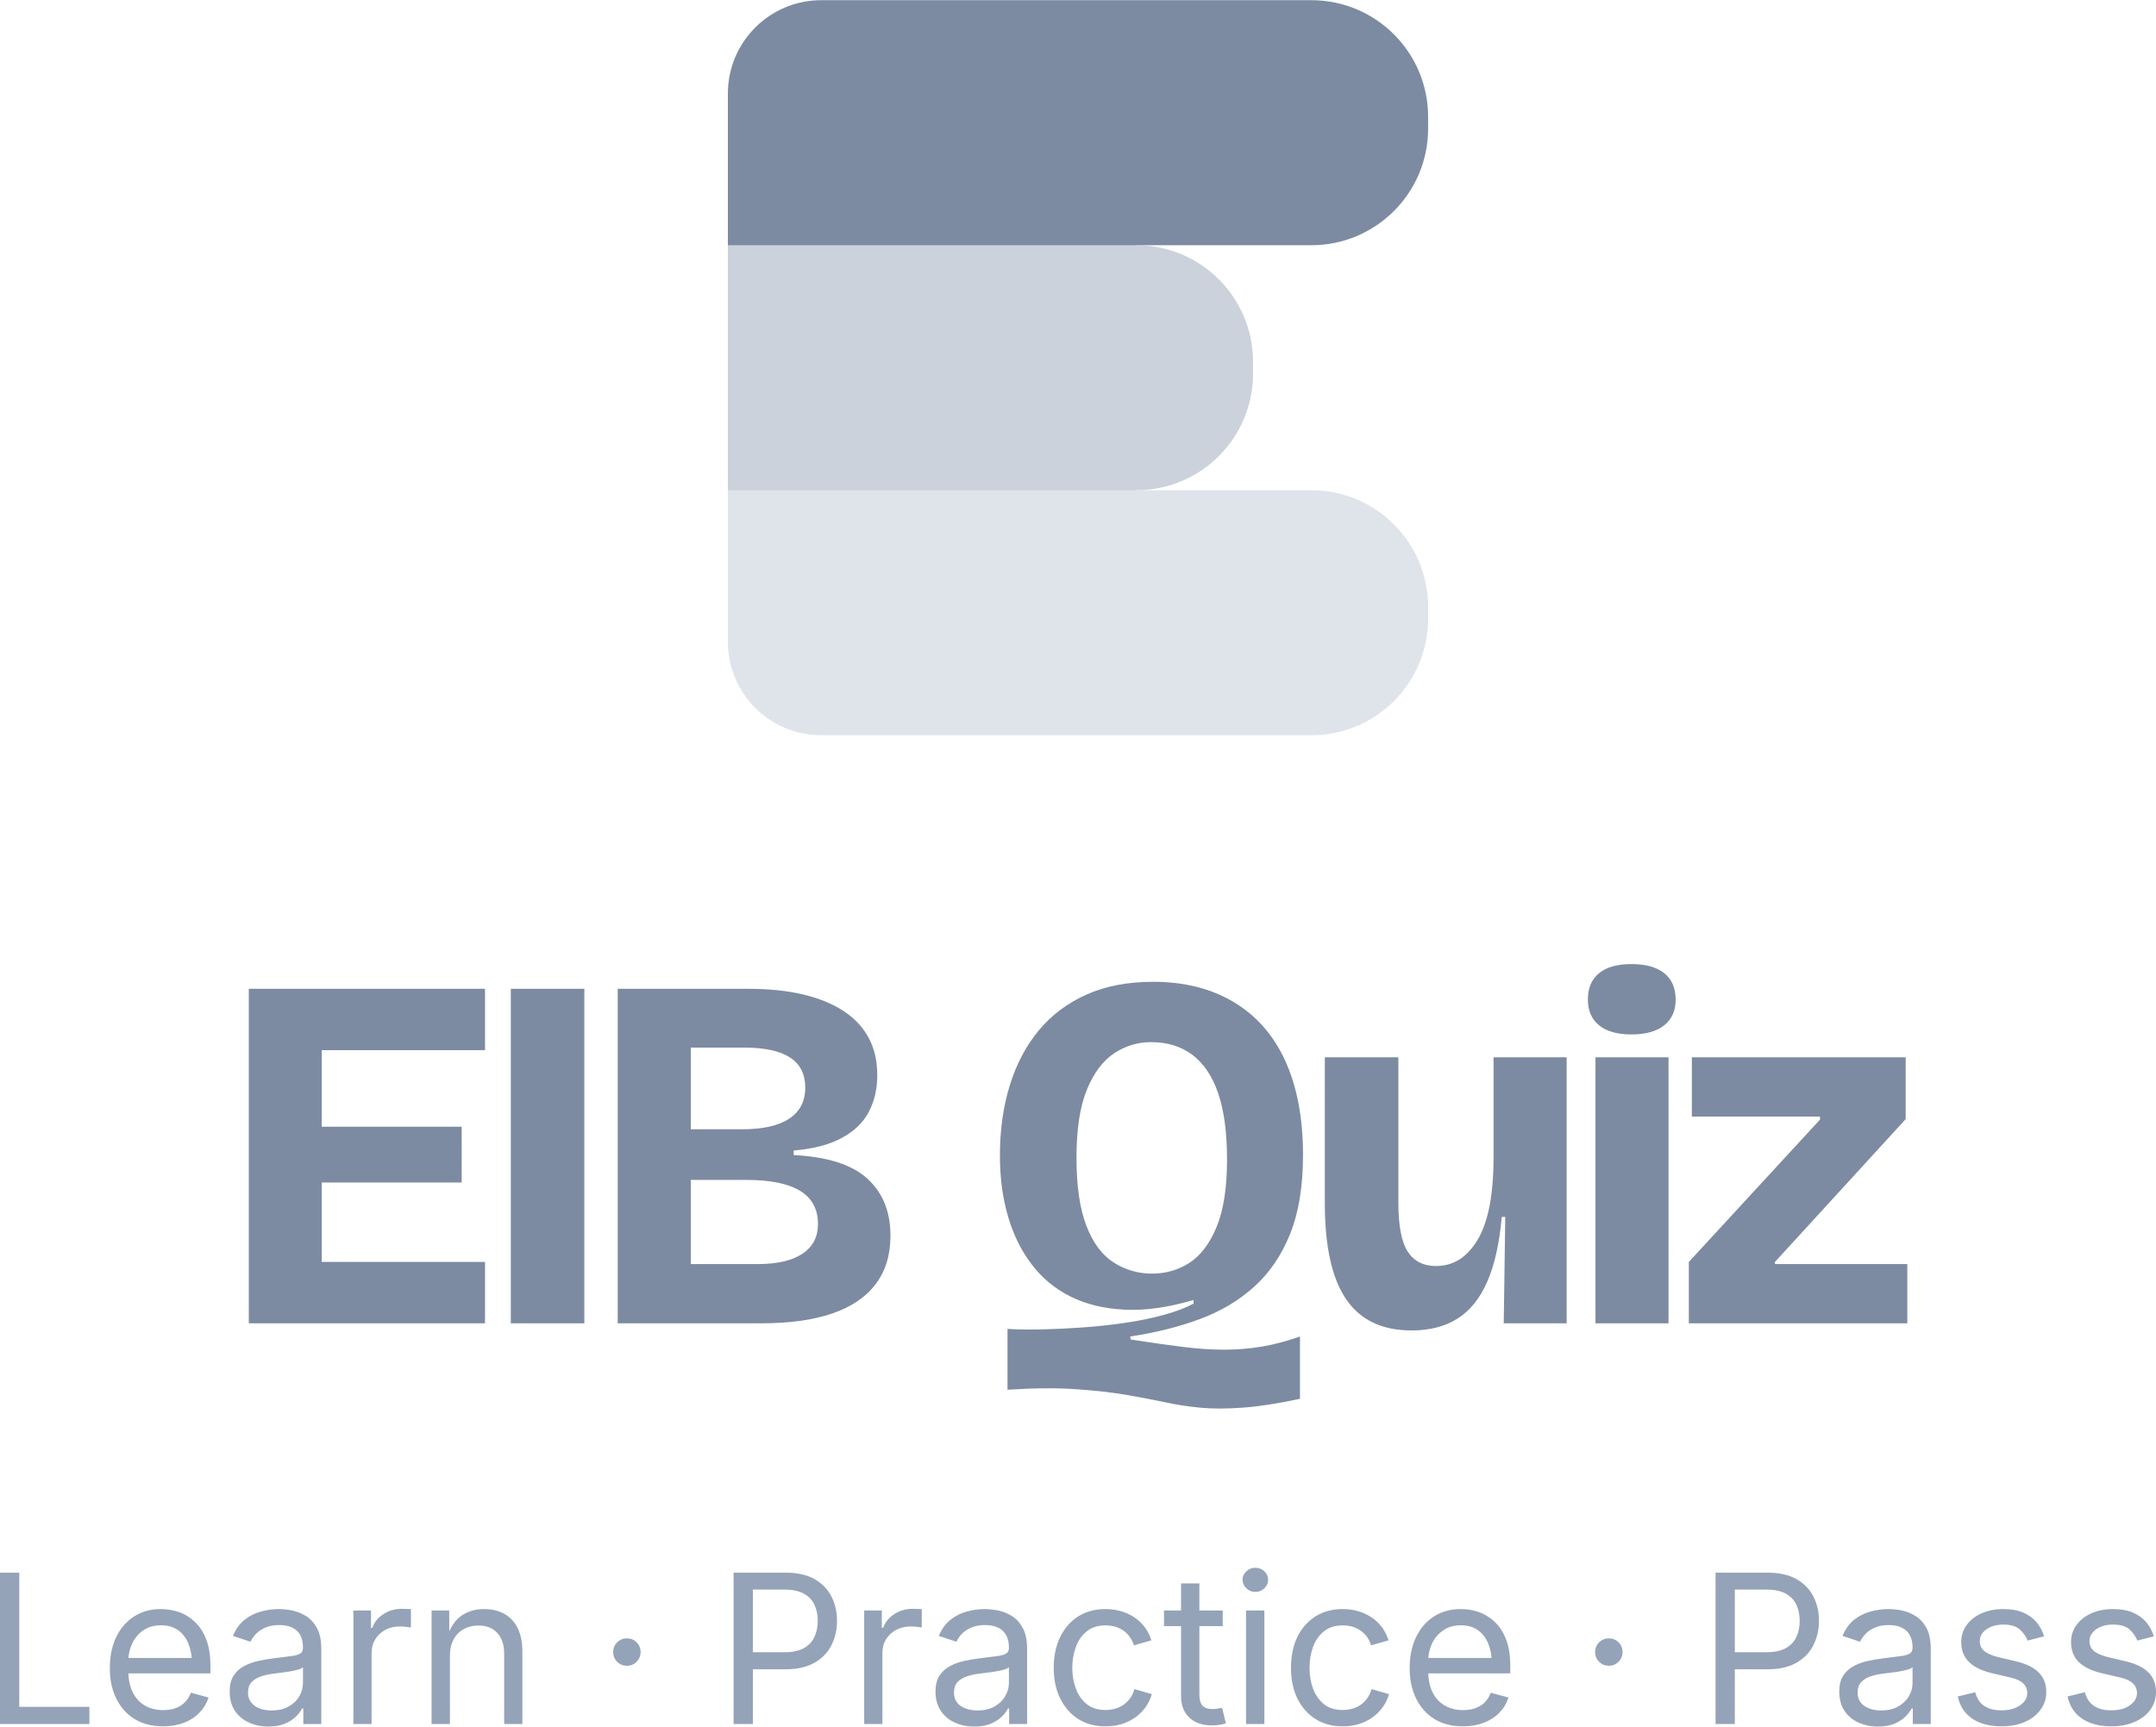
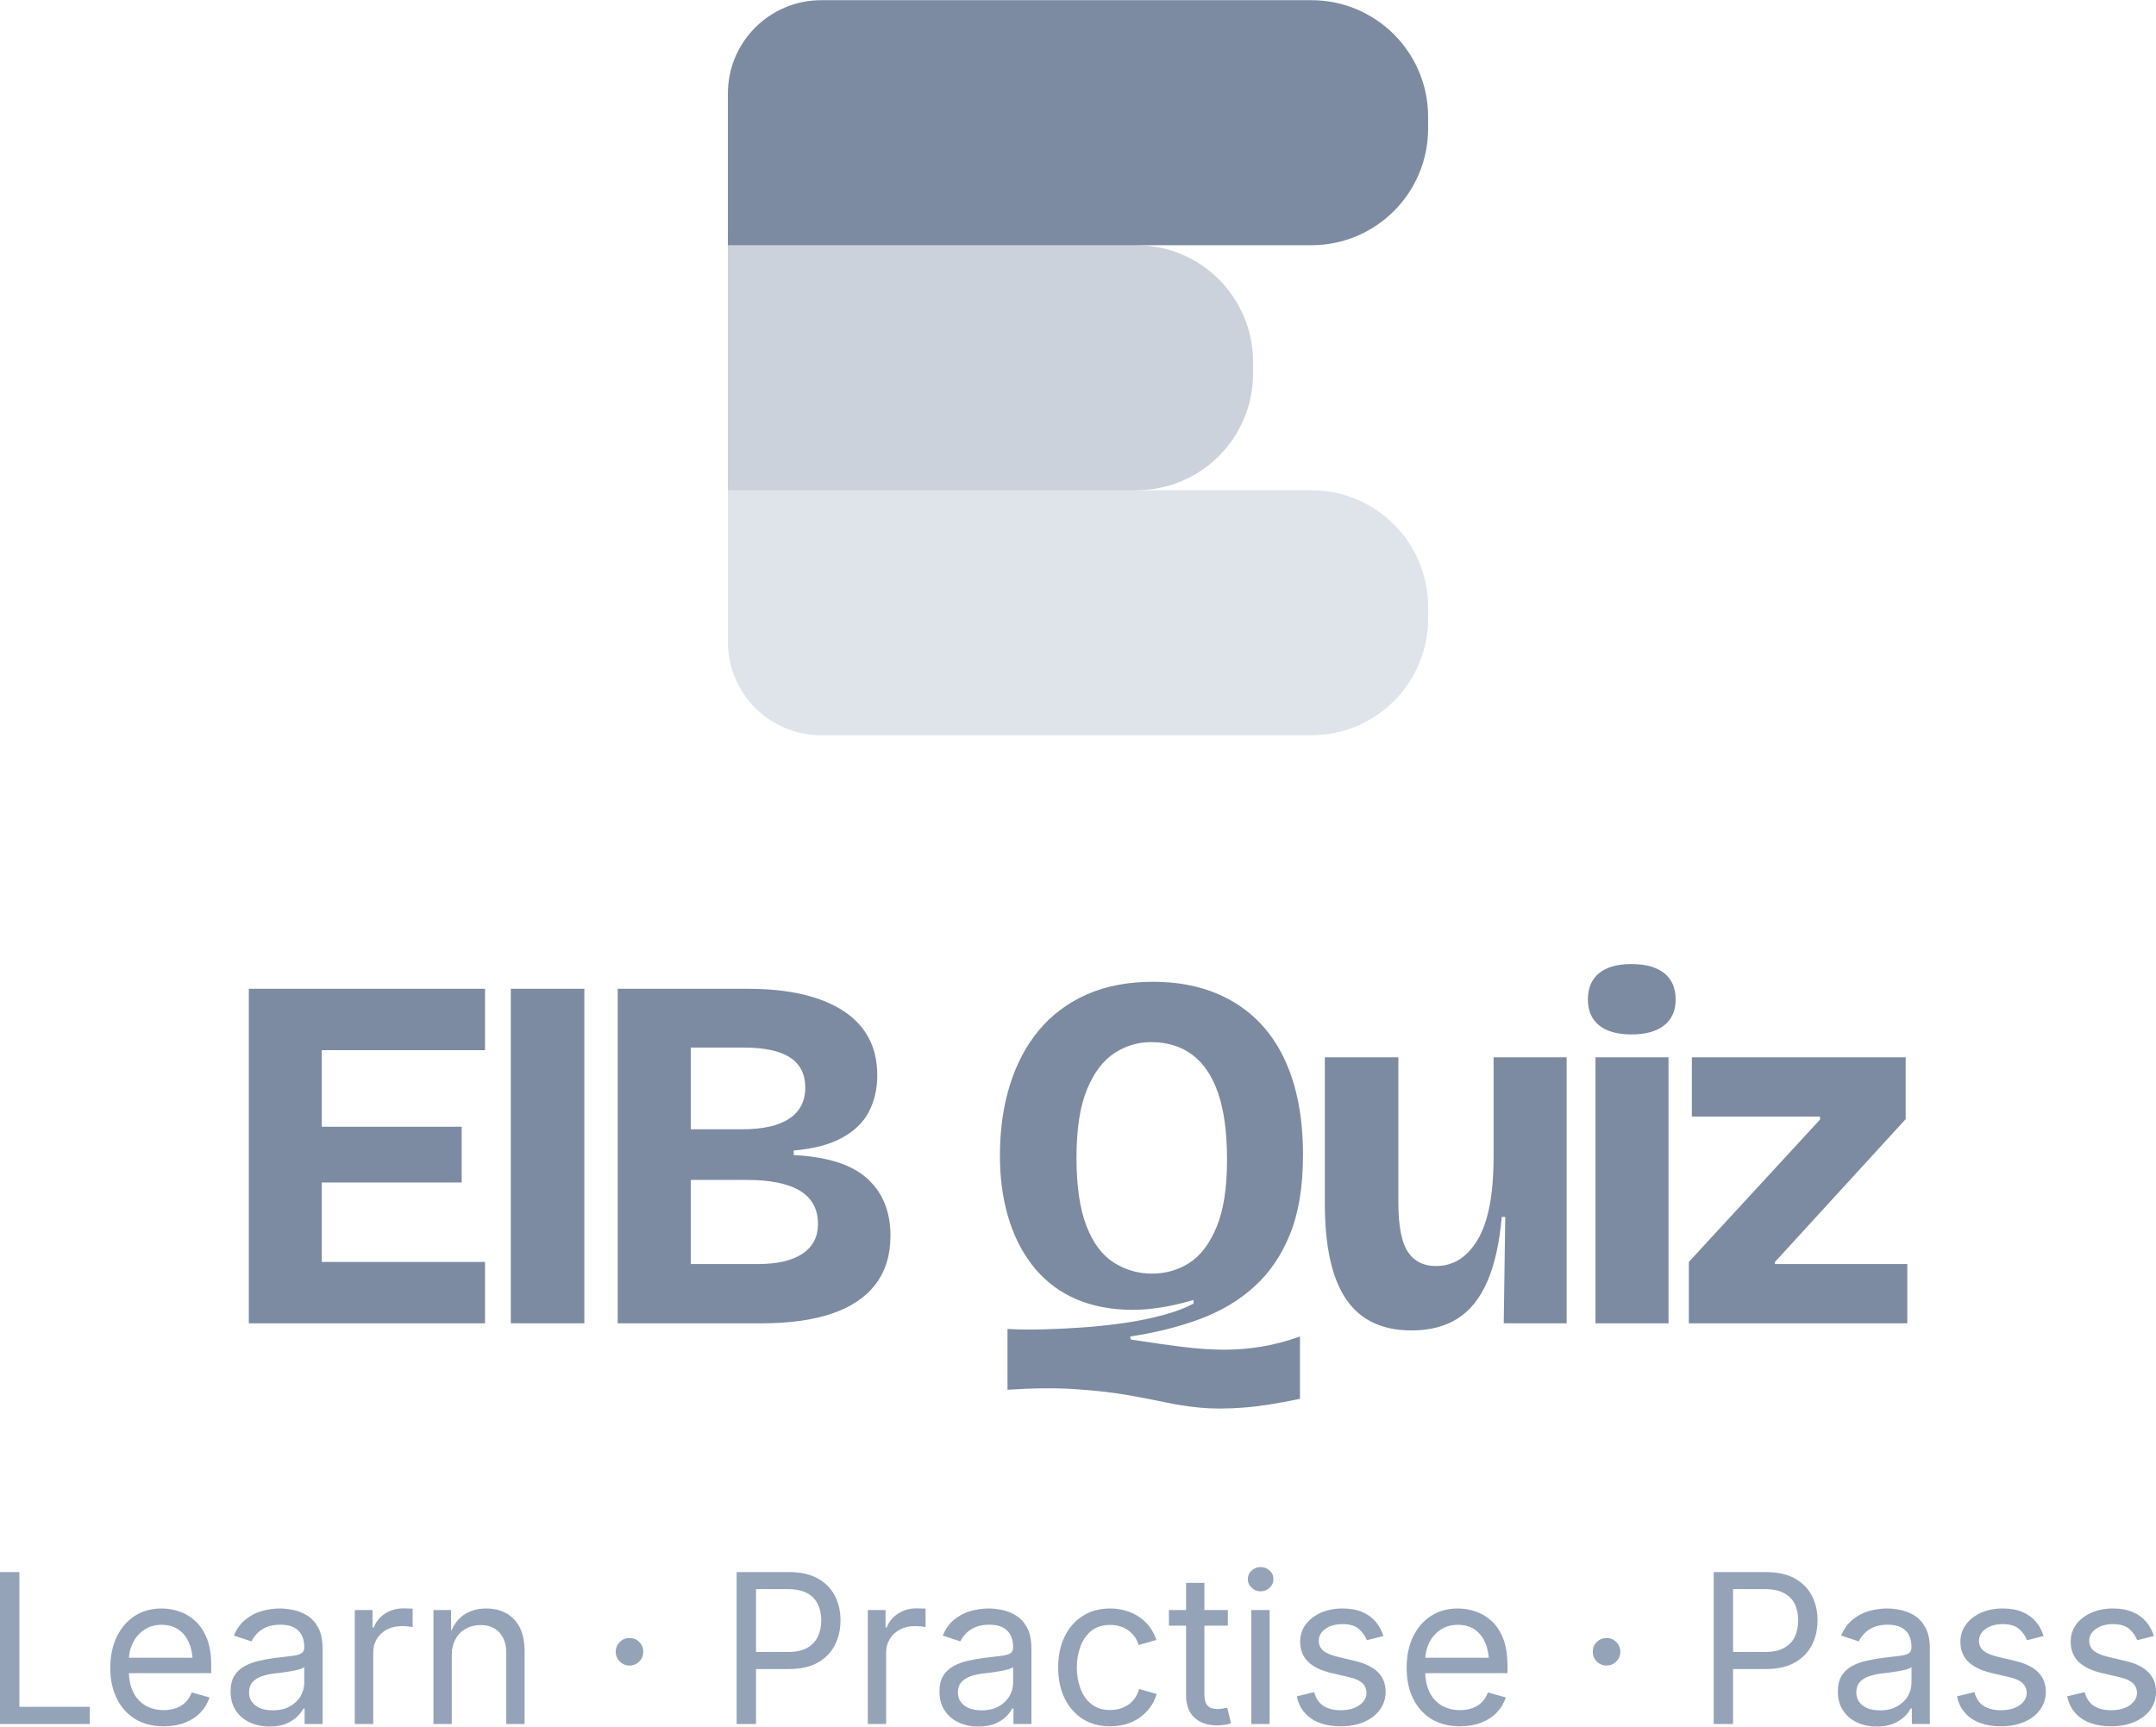
<svg xmlns="http://www.w3.org/2000/svg" viewBox="0 0 184.74 147.96" width="739" height="592" role="img" aria-label="EIB Quiz">
  <g transform="translate(62.37 0) scale(1)">
    <path fill="#DFE4EB" d="M0 42H50A10 10 0 0 1 60 52V53A10 10 0 0 1 50 63H8A8 8 0 0 1 0 55Z M0 41H35V42H0Z" />
    <path fill="#CBD2DC" d="M0 21H35A10 10 0 0 1 45 31V32A10 10 0 0 1 35 42H0Z M0 20H35V21H0Z" />
    <path fill="#7C8BA1" d="M8 0H50A10 10 0 0 1 60 10V11A10 10 0 0 1 50 21H0V8A8 8 0 0 1 8 0Z" />
  </g>
  <path fill="#7C8BA1" d="M27.57 113.4L21.32 113.4L21.32 84.73L27.57 84.73L27.57 113.4ZM41.56 113.4L25.79 113.4L25.79 108.14L41.56 108.14L41.56 113.4ZM39.56 101.33L25.79 101.33L25.79 96.55L39.56 96.55L39.56 101.33ZM41.56 89.99L25.79 89.99L25.79 84.73L41.56 84.73L41.56 89.99ZM50.07 113.4L43.77 113.4L43.77 84.73L50.07 84.73L50.07 113.4ZM65.23 113.4L52.93 113.4L52.93 84.73L64.1 84.73Q66.75 84.73 68.79 85.21Q70.83 85.69 72.26 86.62Q73.7 87.56 74.43 88.93Q75.17 90.29 75.17 92.16L75.17 92.16Q75.17 93.86 74.46 95.25Q73.74 96.64 72.15 97.5Q70.57 98.37 68.01 98.59L68.01 98.59L68.01 98.98Q72.35 99.2 74.32 101Q76.3 102.8 76.3 105.89L76.3 105.89Q76.3 108.36 75.04 110.03Q73.78 111.71 71.33 112.55Q68.87 113.4 65.23 113.4L65.23 113.4ZM59.19 101.11L59.19 108.32L64.97 108.32Q67.44 108.32 68.77 107.43Q70.09 106.54 70.09 104.89L70.09 104.89Q70.09 102.98 68.55 102.04Q67.01 101.11 63.97 101.11L63.97 101.11L59.19 101.11ZM59.19 89.77L59.19 96.77L63.58 96.77Q66.27 96.77 67.64 95.85Q69 94.94 69 93.2L69 93.2Q69 91.47 67.7 90.62Q66.4 89.77 63.79 89.77L63.79 89.77L59.19 89.77ZM111.39 114.53L111.39 119.87Q108.53 120.48 106.46 120.63Q104.4 120.78 102.84 120.63Q101.27 120.48 99.75 120.15Q98.23 119.83 96.45 119.52Q94.67 119.22 92.24 119.05Q89.81 118.87 86.33 119.09L86.33 119.09L86.33 113.88Q87.68 113.96 89.33 113.92Q90.98 113.88 92.81 113.75Q94.63 113.62 96.41 113.36Q98.19 113.1 99.71 112.68Q101.23 112.27 102.27 111.71L102.27 111.71L102.27 111.4Q99.02 112.36 96.37 112.23Q93.72 112.1 91.72 111.1Q89.72 110.1 88.38 108.32Q87.03 106.54 86.36 104.19Q85.68 101.85 85.68 99.02L85.68 99.02Q85.68 95.72 86.53 92.99Q87.38 90.25 89.03 88.27Q90.68 86.3 93.13 85.21Q95.58 84.13 98.8 84.13L98.8 84.13Q102.84 84.13 105.75 85.89Q108.66 87.64 110.16 90.97Q111.65 94.29 111.65 98.98L111.65 98.98Q111.65 102.98 110.55 105.73Q109.44 108.49 107.46 110.27Q105.49 112.05 102.77 113.05Q100.06 114.05 96.84 114.53L96.84 114.53L96.89 114.79Q99.41 115.18 101.34 115.42Q103.27 115.66 104.9 115.66Q106.53 115.66 108.09 115.4Q109.66 115.14 111.39 114.53L111.39 114.53ZM98.71 109.14L98.71 109.14Q100.49 109.14 101.93 108.21Q103.36 107.28 104.25 105.13Q105.14 102.98 105.14 99.37L105.14 99.37Q105.14 95.9 104.38 93.68Q103.62 91.47 102.16 90.38Q100.71 89.3 98.62 89.3L98.62 89.3Q96.93 89.3 95.48 90.25Q94.02 91.21 93.13 93.38Q92.24 95.55 92.24 99.2L92.24 99.2Q92.24 102.85 93.09 105.04Q93.93 107.23 95.43 108.19Q96.93 109.14 98.71 109.14ZM120.95 114.01L120.95 114.01Q117.17 114.01 115.35 111.34Q113.52 108.67 113.52 103.11L113.52 103.11L113.52 90.6L119.82 90.6L119.82 103.02Q119.82 106.02 120.62 107.25Q121.43 108.49 123.03 108.49L123.03 108.49Q124.16 108.49 125.05 107.93Q125.94 107.36 126.62 106.23Q127.29 105.1 127.64 103.32Q127.98 101.54 127.98 99.07L127.98 99.07L127.98 90.6L134.24 90.6L134.24 102.76L134.24 113.4L128.85 113.4L128.98 104.28L128.68 104.28Q128.38 107.67 127.44 109.82Q126.51 111.97 124.9 112.99Q123.29 114.01 120.95 114.01ZM142.97 113.4L136.71 113.4L136.71 90.6L142.97 90.6L142.97 113.4ZM139.8 88.64L139.8 88.64Q137.97 88.64 137.02 87.86Q136.06 87.08 136.06 85.65L136.06 85.65Q136.06 84.17 137.02 83.39Q137.97 82.61 139.8 82.61L139.8 82.61Q141.62 82.61 142.6 83.39Q143.58 84.17 143.58 85.65L143.58 85.65Q143.58 87.08 142.6 87.86Q141.62 88.64 139.8 88.64ZM163.43 113.4L144.71 113.4L144.71 108.14L155.95 95.94L155.95 95.68L144.97 95.68L144.97 90.6L163.29 90.6L163.29 95.9L152.09 108.14L152.09 108.32L163.43 108.32L163.43 113.4Z" />
-   <path fill="#94A3B8" d="M7.66 147.74L0 147.74L0 134.77L1.65 134.77L1.65 146.27L7.66 146.27L7.66 147.74ZM13.97 147.94L13.97 147.94Q12.56 147.94 11.54 147.32Q10.52 146.69 9.97 145.57Q9.41 144.45 9.41 142.95L9.41 142.95Q9.41 141.45 9.95 140.31Q10.49 139.17 11.48 138.53Q12.47 137.89 13.79 137.89L13.79 137.89Q14.56 137.89 15.32 138.14Q16.07 138.4 16.68 138.97Q17.3 139.54 17.66 140.47Q18.03 141.4 18.03 142.75L18.03 142.75L18.03 143.4L10.48 143.4L10.48 142.08L17.18 142.08L16.45 142.57Q16.45 141.61 16.15 140.87Q15.85 140.12 15.26 139.7Q14.67 139.28 13.79 139.28L13.79 139.28Q12.91 139.28 12.28 139.71Q11.66 140.14 11.33 140.83Q11 141.52 11 142.31L11 142.31L11 143.19Q11 144.27 11.37 145.02Q11.75 145.78 12.42 146.16Q13.09 146.55 13.98 146.55L13.98 146.55Q14.56 146.55 15.03 146.39Q15.5 146.22 15.83 145.89Q16.17 145.55 16.36 145.06L16.36 145.06L17.87 145.47Q17.64 146.2 17.1 146.76Q16.57 147.32 15.77 147.63Q14.97 147.94 13.97 147.94ZM22.99 147.96L22.99 147.96Q22.07 147.96 21.32 147.61Q20.57 147.27 20.12 146.6Q19.68 145.93 19.68 144.97L19.68 144.97Q19.68 144.13 20.01 143.61Q20.34 143.09 20.89 142.79Q21.45 142.49 22.12 142.34Q22.79 142.19 23.46 142.11L23.46 142.11Q24.33 141.99 24.88 141.93Q25.43 141.87 25.7 141.72Q25.96 141.58 25.96 141.22L25.96 141.22L25.96 141.17Q25.96 140.56 25.74 140.14Q25.51 139.71 25.06 139.49Q24.6 139.26 23.93 139.26L23.93 139.26Q23.23 139.26 22.73 139.48Q22.24 139.7 21.93 140.02Q21.62 140.35 21.46 140.69L21.46 140.69L19.96 140.19Q20.33 139.3 20.97 138.8Q21.6 138.3 22.37 138.1Q23.13 137.89 23.88 137.89L23.88 137.89Q24.37 137.89 24.99 138Q25.61 138.12 26.19 138.47Q26.77 138.82 27.15 139.5Q27.53 140.18 27.53 141.32L27.53 141.32L27.53 147.74L25.99 147.74L25.99 146.41L25.88 146.41Q25.72 146.75 25.35 147.11Q24.99 147.47 24.4 147.72Q23.82 147.96 22.99 147.96ZM23.26 146.58L23.26 146.58Q24.13 146.58 24.73 146.24Q25.34 145.9 25.65 145.36Q25.96 144.81 25.96 144.22L25.96 144.22L25.96 142.87Q25.87 142.98 25.54 143.08Q25.22 143.17 24.81 143.24Q24.4 143.31 24.01 143.35Q23.62 143.4 23.4 143.43L23.4 143.43Q22.83 143.5 22.34 143.67Q21.85 143.84 21.55 144.16Q21.25 144.49 21.25 145.05L21.25 145.05Q21.25 145.55 21.52 145.89Q21.78 146.23 22.23 146.4Q22.68 146.58 23.26 146.58ZM31.84 147.74L30.28 147.74L30.28 138.01L31.79 138.01L31.79 139.5L31.9 139.5Q32.16 138.77 32.86 138.32Q33.55 137.87 34.42 137.87L34.42 137.87Q34.59 137.87 34.83 137.88Q35.07 137.89 35.21 137.89L35.21 137.89L35.21 139.47Q35.14 139.45 34.86 139.42Q34.58 139.38 34.27 139.38L34.27 139.38Q33.57 139.38 33.02 139.67Q32.47 139.97 32.16 140.47Q31.84 140.98 31.84 141.64L31.84 141.64L31.84 147.74ZM38.55 141.91L38.55 141.91L38.55 147.74L36.98 147.74L36.98 138.01L38.49 138.01L38.5 140.37L38.28 140.37Q38.72 139.02 39.55 138.45Q40.37 137.89 41.47 137.89L41.47 137.89Q42.46 137.89 43.2 138.29Q43.94 138.7 44.35 139.51Q44.76 140.32 44.76 141.56L44.76 141.56L44.76 147.74L43.2 147.74L43.2 141.69Q43.2 140.57 42.61 139.93Q42.02 139.3 41 139.3L41 139.3Q40.31 139.3 39.75 139.6Q39.19 139.9 38.87 140.49Q38.55 141.07 38.55 141.91ZM53.72 142.75L53.72 142.75Q53.23 142.75 52.88 142.41Q52.54 142.06 52.54 141.58L52.54 141.58Q52.54 141.09 52.88 140.74Q53.23 140.4 53.72 140.4L53.72 140.4Q54.2 140.4 54.55 140.74Q54.89 141.09 54.89 141.58L54.89 141.58Q54.89 142.06 54.55 142.41Q54.2 142.75 53.72 142.75ZM64.51 147.74L62.86 147.74L62.86 134.77L67.3 134.77Q68.81 134.77 69.79 135.32Q70.77 135.88 71.24 136.81Q71.72 137.74 71.72 138.9L71.72 138.9Q71.72 140.05 71.24 140.99Q70.77 141.93 69.79 142.49Q68.82 143.05 67.31 143.05L67.31 143.05L64.16 143.05L64.16 141.59L67.23 141.59Q68.25 141.59 68.88 141.24Q69.51 140.89 69.79 140.27Q70.07 139.66 70.07 138.9L70.07 138.9Q70.07 138.13 69.79 137.53Q69.51 136.92 68.88 136.57Q68.24 136.22 67.21 136.22L67.21 136.22L64.51 136.22L64.51 147.74ZM75.61 147.74L74.05 147.74L74.05 138.01L75.56 138.01L75.56 139.5L75.67 139.5Q75.94 138.77 76.63 138.32Q77.32 137.87 78.19 137.87L78.19 137.87Q78.36 137.87 78.6 137.88Q78.84 137.89 78.98 137.89L78.98 137.89L78.98 139.47Q78.91 139.45 78.63 139.42Q78.35 139.38 78.04 139.38L78.04 139.38Q77.35 139.38 76.79 139.67Q76.24 139.97 75.93 140.47Q75.61 140.98 75.61 141.64L75.61 141.64L75.61 147.74ZM83.48 147.96L83.48 147.96Q82.56 147.96 81.8 147.61Q81.05 147.27 80.61 146.6Q80.16 145.93 80.16 144.97L80.16 144.97Q80.16 144.13 80.49 143.61Q80.83 143.09 81.38 142.79Q81.93 142.49 82.6 142.34Q83.27 142.19 83.95 142.11L83.95 142.11Q84.82 141.99 85.37 141.93Q85.92 141.87 86.18 141.72Q86.45 141.58 86.45 141.22L86.45 141.22L86.45 141.17Q86.45 140.56 86.22 140.14Q85.99 139.71 85.54 139.49Q85.09 139.26 84.41 139.26L84.41 139.26Q83.71 139.26 83.22 139.48Q82.72 139.7 82.41 140.02Q82.1 140.35 81.95 140.69L81.95 140.69L80.44 140.19Q80.82 139.3 81.45 138.8Q82.09 138.3 82.85 138.1Q83.62 137.89 84.37 137.89L84.37 137.89Q84.85 137.89 85.48 138Q86.1 138.12 86.68 138.47Q87.26 138.82 87.63 139.5Q88.01 140.18 88.01 141.32L88.01 141.32L88.01 147.74L86.47 147.74L86.47 146.41L86.37 146.41Q86.2 146.75 85.84 147.11Q85.47 147.47 84.89 147.72Q84.31 147.96 83.48 147.96ZM83.75 146.58L83.75 146.58Q84.62 146.58 85.22 146.24Q85.82 145.9 86.13 145.36Q86.45 144.81 86.45 144.22L86.45 144.22L86.45 142.87Q86.35 142.98 86.03 143.08Q85.71 143.17 85.29 143.24Q84.88 143.31 84.49 143.35Q84.11 143.4 83.88 143.43L83.88 143.43Q83.31 143.5 82.82 143.67Q82.33 143.84 82.03 144.16Q81.74 144.49 81.74 145.05L81.74 145.05Q81.74 145.55 82 145.89Q82.26 146.23 82.71 146.4Q83.17 146.58 83.75 146.58ZM94.72 147.94L94.72 147.94Q93.4 147.94 92.4 147.32Q91.41 146.69 90.85 145.56Q90.29 144.43 90.29 142.93L90.29 142.93Q90.29 141.41 90.85 140.27Q91.41 139.14 92.4 138.51Q93.4 137.89 94.72 137.89L94.72 137.89Q95.42 137.89 96.05 138.07Q96.68 138.25 97.2 138.6Q97.71 138.94 98.09 139.44Q98.46 139.94 98.66 140.57L98.66 140.57L97.16 141Q97.05 140.63 96.83 140.31Q96.62 140 96.31 139.77Q96 139.54 95.6 139.41Q95.2 139.29 94.72 139.29L94.72 139.29Q93.75 139.29 93.12 139.8Q92.49 140.3 92.19 141.13Q91.88 141.96 91.88 142.93L91.88 142.93Q91.88 143.89 92.19 144.71Q92.49 145.53 93.12 146.04Q93.75 146.54 94.72 146.54L94.72 146.54Q95.21 146.54 95.62 146.41Q96.02 146.28 96.34 146.04Q96.66 145.8 96.88 145.47Q97.1 145.14 97.2 144.75L97.2 144.75L98.7 145.18Q98.5 145.83 98.13 146.34Q97.75 146.85 97.23 147.21Q96.7 147.57 96.07 147.76Q95.43 147.94 94.72 147.94ZM99.74 138.01L104.77 138.01L104.77 139.35L99.74 139.35L99.74 138.01ZM101.2 145.33L101.2 135.69L102.77 135.69L102.77 145.21Q102.77 145.86 103.03 146.16Q103.3 146.46 103.92 146.46L103.92 146.46Q104.06 146.46 104.29 146.43Q104.53 146.4 104.72 146.36L104.72 146.36L105.04 147.68Q104.79 147.77 104.49 147.81Q104.18 147.86 103.87 147.86L103.87 147.86Q102.61 147.86 101.91 147.19Q101.2 146.53 101.2 145.33L101.2 145.33ZM108.34 147.74L106.77 147.74L106.77 138.01L108.34 138.01L108.34 147.74ZM107.56 136.42L107.56 136.42Q107.12 136.42 106.8 136.11Q106.47 135.81 106.47 135.38L106.47 135.38Q106.47 134.95 106.8 134.65Q107.12 134.35 107.56 134.35L107.56 134.35Q108.01 134.35 108.34 134.65Q108.66 134.95 108.66 135.38L108.66 135.38Q108.66 135.81 108.34 136.11Q108.01 136.42 107.56 136.42ZM115.04 147.94L115.04 147.94Q113.72 147.94 112.73 147.32Q111.73 146.69 111.17 145.56Q110.62 144.43 110.62 142.93L110.62 142.93Q110.62 141.41 111.17 140.27Q111.73 139.14 112.73 138.51Q113.72 137.89 115.04 137.89L115.04 137.89Q115.75 137.89 116.37 138.07Q117 138.25 117.52 138.6Q118.04 138.94 118.41 139.44Q118.78 139.94 118.98 140.57L118.98 140.57L117.48 141Q117.38 140.63 117.16 140.31Q116.94 140 116.63 139.77Q116.32 139.54 115.92 139.41Q115.52 139.29 115.04 139.29L115.04 139.29Q114.07 139.29 113.44 139.8Q112.82 140.3 112.51 141.13Q112.21 141.96 112.21 142.93L112.21 142.93Q112.21 143.89 112.51 144.71Q112.82 145.53 113.44 146.04Q114.07 146.54 115.04 146.54L115.04 146.54Q115.53 146.54 115.94 146.41Q116.35 146.28 116.67 146.04Q116.98 145.8 117.2 145.47Q117.42 145.14 117.52 144.75L117.52 144.75L119.02 145.18Q118.83 145.83 118.45 146.34Q118.07 146.85 117.55 147.21Q117.03 147.57 116.39 147.76Q115.76 147.94 115.04 147.94ZM125.35 147.94L125.35 147.94Q123.94 147.94 122.92 147.32Q121.9 146.69 121.35 145.57Q120.79 144.45 120.79 142.95L120.79 142.95Q120.79 141.45 121.33 140.31Q121.87 139.17 122.86 138.53Q123.85 137.89 125.17 137.89L125.17 137.89Q125.95 137.89 126.7 138.14Q127.45 138.4 128.06 138.97Q128.68 139.54 129.04 140.47Q129.41 141.4 129.41 142.75L129.41 142.75L129.41 143.4L121.86 143.4L121.86 142.08L128.56 142.08L127.83 142.57Q127.83 141.61 127.53 140.87Q127.23 140.12 126.64 139.7Q126.05 139.28 125.17 139.28L125.17 139.28Q124.29 139.28 123.67 139.71Q123.04 140.14 122.71 140.83Q122.38 141.52 122.38 142.31L122.38 142.31L122.38 143.19Q122.38 144.27 122.75 145.02Q123.13 145.78 123.8 146.16Q124.47 146.55 125.36 146.55L125.36 146.55Q125.94 146.55 126.41 146.39Q126.88 146.22 127.22 145.89Q127.55 145.55 127.74 145.06L127.74 145.06L129.25 145.47Q129.03 146.2 128.49 146.76Q127.95 147.32 127.15 147.63Q126.35 147.94 125.35 147.94ZM137.86 142.75L137.86 142.75Q137.37 142.75 137.02 142.41Q136.68 142.06 136.68 141.58L136.68 141.58Q136.68 141.09 137.02 140.74Q137.37 140.4 137.86 140.4L137.86 140.4Q138.34 140.4 138.69 140.74Q139.03 141.09 139.03 141.58L139.03 141.58Q139.03 142.06 138.69 142.41Q138.34 142.75 137.86 142.75ZM148.65 147.74L147 147.74L147 134.77L151.44 134.77Q152.95 134.77 153.93 135.32Q154.91 135.88 155.38 136.81Q155.86 137.74 155.86 138.9L155.86 138.9Q155.86 140.05 155.38 140.99Q154.91 141.93 153.93 142.49Q152.96 143.05 151.45 143.05L151.45 143.05L148.3 143.05L148.3 141.59L151.37 141.59Q152.39 141.59 153.02 141.24Q153.65 140.89 153.93 140.27Q154.21 139.66 154.21 138.9L154.21 138.9Q154.21 138.13 153.93 137.53Q153.65 136.92 153.02 136.57Q152.39 136.22 151.35 136.22L151.35 136.22L148.65 136.22L148.65 147.74ZM160.91 147.96L160.91 147.96Q159.99 147.96 159.24 147.61Q158.48 147.27 158.04 146.6Q157.6 145.93 157.6 144.97L157.6 144.97Q157.6 144.13 157.93 143.61Q158.26 143.09 158.81 142.79Q159.36 142.49 160.03 142.34Q160.7 142.19 161.38 142.11L161.38 142.11Q162.25 141.99 162.8 141.93Q163.35 141.87 163.61 141.72Q163.88 141.58 163.88 141.22L163.88 141.22L163.88 141.17Q163.88 140.56 163.65 140.14Q163.43 139.71 162.97 139.49Q162.52 139.26 161.84 139.26L161.84 139.26Q161.15 139.26 160.65 139.48Q160.15 139.7 159.85 140.02Q159.54 140.35 159.38 140.69L159.38 140.69L157.88 140.19Q158.25 139.3 158.88 138.8Q159.52 138.3 160.29 138.1Q161.05 137.89 161.8 137.89L161.8 137.89Q162.29 137.89 162.91 138Q163.53 138.12 164.11 138.47Q164.69 138.82 165.07 139.5Q165.44 140.18 165.44 141.32L165.44 141.32L165.44 147.74L163.9 147.74L163.9 146.41L163.8 146.41Q163.63 146.75 163.27 147.11Q162.9 147.47 162.32 147.72Q161.74 147.96 160.91 147.96ZM161.18 146.58L161.18 146.58Q162.05 146.58 162.65 146.24Q163.25 145.9 163.57 145.36Q163.88 144.81 163.88 144.22L163.88 144.22L163.88 142.87Q163.78 142.98 163.46 143.08Q163.14 143.17 162.73 143.24Q162.31 143.31 161.93 143.35Q161.54 143.4 161.31 143.43L161.31 143.43Q160.75 143.5 160.25 143.67Q159.76 143.84 159.47 144.16Q159.17 144.49 159.17 145.05L159.17 145.05Q159.17 145.55 159.43 145.89Q159.69 146.23 160.15 146.4Q160.6 146.58 161.18 146.58ZM171.5 147.94L171.5 147.94Q170.5 147.94 169.72 147.65Q168.94 147.36 168.44 146.79Q167.93 146.21 167.76 145.38L167.76 145.38L169.25 145.02Q169.46 145.82 170.03 146.2Q170.61 146.57 171.48 146.57L171.48 146.57Q172.5 146.57 173.1 146.13Q173.71 145.7 173.71 145.1L173.71 145.1Q173.71 144.59 173.36 144.26Q173 143.92 172.28 143.76L172.28 143.76L170.66 143.38Q169.34 143.06 168.7 142.41Q168.05 141.75 168.05 140.72L168.05 140.72Q168.05 139.89 168.52 139.25Q168.99 138.61 169.81 138.25Q170.62 137.89 171.66 137.89L171.66 137.89Q172.66 137.89 173.36 138.19Q174.06 138.49 174.5 139.01Q174.94 139.54 175.15 140.23L175.15 140.23L173.74 140.59Q173.54 140.07 173.07 139.64Q172.6 139.22 171.67 139.22L171.67 139.22Q170.8 139.22 170.22 139.62Q169.64 140.02 169.64 140.63L169.64 140.63Q169.64 141.17 170.03 141.49Q170.42 141.82 171.27 142.02L171.27 142.02L172.74 142.37Q174.07 142.68 174.7 143.34Q175.34 143.99 175.34 144.99L175.34 144.99Q175.34 145.85 174.85 146.51Q174.37 147.18 173.51 147.56Q172.64 147.94 171.5 147.94ZM180.9 147.94L180.9 147.94Q179.9 147.94 179.13 147.65Q178.35 147.36 177.84 146.79Q177.34 146.21 177.16 145.38L177.16 145.38L178.65 145.02Q178.86 145.82 179.44 146.2Q180.02 146.57 180.89 146.57L180.89 146.57Q181.91 146.57 182.51 146.13Q183.11 145.7 183.11 145.1L183.11 145.1Q183.11 144.59 182.76 144.26Q182.41 143.92 181.69 143.76L181.69 143.76L180.07 143.38Q178.75 143.06 178.1 142.41Q177.46 141.75 177.46 140.72L177.46 140.72Q177.46 139.89 177.93 139.25Q178.4 138.61 179.21 138.25Q180.03 137.89 181.06 137.89L181.06 137.89Q182.06 137.89 182.76 138.19Q183.46 138.49 183.9 139.01Q184.34 139.54 184.56 140.23L184.56 140.23L183.14 140.59Q182.94 140.07 182.48 139.64Q182.01 139.22 181.07 139.22L181.07 139.22Q180.2 139.22 179.62 139.62Q179.04 140.02 179.04 140.63L179.04 140.63Q179.04 141.17 179.43 141.49Q179.83 141.82 180.68 142.02L180.68 142.02L182.15 142.37Q183.47 142.68 184.11 143.34Q184.74 143.99 184.74 144.99L184.74 144.99Q184.74 145.85 184.26 146.51Q183.78 147.18 182.91 147.56Q182.04 147.94 180.9 147.94Z" />
+   <path fill="#94A3B8" d="M7.69 147.74L0 147.74L0 134.72L1.66 134.72L1.66 146.27L7.69 146.27L7.69 147.74ZM14.03 147.94L14.03 147.94Q12.62 147.94 11.59 147.32Q10.56 146.69 10.01 145.56Q9.45 144.43 9.45 142.93L9.45 142.93Q9.45 141.43 10 140.28Q10.54 139.14 11.53 138.49Q12.52 137.84 13.85 137.84L13.85 137.84Q14.63 137.84 15.38 138.1Q16.14 138.36 16.75 138.93Q17.37 139.5 17.74 140.44Q18.1 141.37 18.1 142.73L18.1 142.73L18.1 143.38L10.52 143.38L10.52 142.06L17.26 142.06L16.52 142.55Q16.52 141.58 16.22 140.84Q15.92 140.09 15.32 139.67Q14.73 139.24 13.85 139.24L13.85 139.24Q12.97 139.24 12.34 139.68Q11.71 140.11 11.38 140.8Q11.04 141.5 11.04 142.29L11.04 142.29L11.04 143.17Q11.04 144.26 11.42 145.01Q11.79 145.77 12.47 146.16Q13.15 146.55 14.04 146.55L14.04 146.55Q14.62 146.55 15.09 146.38Q15.56 146.21 15.9 145.88Q16.24 145.54 16.43 145.04L16.43 145.04L17.95 145.46Q17.72 146.2 17.18 146.76Q16.64 147.32 15.84 147.63Q15.04 147.94 14.03 147.94ZM23.09 147.96L23.09 147.96Q22.17 147.96 21.41 147.61Q20.65 147.26 20.21 146.59Q19.76 145.92 19.76 144.96L19.76 144.96Q19.76 144.12 20.09 143.59Q20.43 143.07 20.98 142.77Q21.54 142.47 22.21 142.32Q22.88 142.17 23.56 142.08L23.56 142.08Q24.44 141.97 24.99 141.91Q25.54 141.85 25.8 141.7Q26.07 141.55 26.07 141.19L26.07 141.19L26.07 141.14Q26.07 140.53 25.84 140.1Q25.62 139.68 25.16 139.45Q24.71 139.23 24.03 139.23L24.03 139.23Q23.33 139.23 22.83 139.44Q22.33 139.66 22.02 139.99Q21.71 140.32 21.55 140.66L21.55 140.66L20.04 140.16Q20.42 139.27 21.06 138.77Q21.69 138.26 22.46 138.05Q23.23 137.84 23.98 137.84L23.98 137.84Q24.47 137.84 25.1 137.96Q25.72 138.08 26.3 138.43Q26.88 138.78 27.26 139.47Q27.64 140.15 27.64 141.3L27.64 141.3L27.64 147.74L26.1 147.74L26.1 146.41L25.99 146.41Q25.83 146.75 25.46 147.11Q25.09 147.47 24.51 147.72Q23.92 147.96 23.09 147.96ZM23.36 146.57L23.36 146.57Q24.24 146.57 24.84 146.23Q25.44 145.89 25.76 145.35Q26.07 144.8 26.07 144.21L26.07 144.21L26.07 142.85Q25.97 142.96 25.65 143.06Q25.33 143.15 24.91 143.22Q24.5 143.29 24.11 143.34Q23.72 143.38 23.49 143.41L23.49 143.41Q22.93 143.48 22.43 143.65Q21.94 143.82 21.64 144.15Q21.34 144.48 21.34 145.04L21.34 145.04Q21.34 145.54 21.61 145.88Q21.87 146.22 22.32 146.4Q22.78 146.57 23.36 146.57ZM31.98 147.74L30.4 147.74L30.4 137.97L31.92 137.97L31.92 139.47L32.03 139.47Q32.3 138.73 32.99 138.28Q33.69 137.83 34.56 137.83L34.56 137.83Q34.74 137.83 34.98 137.84Q35.22 137.84 35.36 137.85L35.36 137.85L35.36 139.43Q35.29 139.42 35.01 139.38Q34.73 139.35 34.41 139.35L34.41 139.35Q33.72 139.35 33.16 139.64Q32.61 139.93 32.29 140.44Q31.98 140.96 31.98 141.62L31.98 141.62L31.98 147.74ZM38.71 141.88L38.71 141.88L38.71 147.74L37.14 147.74L37.14 137.97L38.65 137.97L38.66 140.33L38.44 140.33Q38.89 138.98 39.71 138.41Q40.54 137.84 41.65 137.84L41.65 137.84Q42.64 137.84 43.38 138.25Q44.12 138.66 44.54 139.47Q44.95 140.29 44.95 141.53L44.95 141.53L44.95 147.74L43.38 147.74L43.38 141.66Q43.38 140.54 42.79 139.9Q42.2 139.26 41.18 139.26L41.18 139.26Q40.48 139.26 39.92 139.57Q39.36 139.87 39.04 140.46Q38.71 141.04 38.71 141.88ZM53.94 142.73L53.94 142.73Q53.45 142.73 53.11 142.38Q52.76 142.04 52.76 141.55L52.76 141.55Q52.76 141.06 53.11 140.71Q53.45 140.37 53.94 140.37L53.94 140.37Q54.43 140.37 54.78 140.71Q55.12 141.06 55.12 141.55L55.12 141.55Q55.12 142.04 54.78 142.38Q54.43 142.73 53.94 142.73ZM64.78 147.74L63.12 147.74L63.12 134.72L67.58 134.72Q69.1 134.72 70.08 135.27Q71.07 135.83 71.54 136.76Q72.02 137.7 72.02 138.86L72.02 138.86Q72.02 140.02 71.54 140.96Q71.07 141.91 70.09 142.47Q69.11 143.03 67.59 143.03L67.59 143.03L64.43 143.03L64.43 141.57L67.51 141.57Q68.54 141.57 69.17 141.21Q69.8 140.86 70.08 140.24Q70.37 139.63 70.37 138.86L70.37 138.86Q70.37 138.09 70.08 137.48Q69.8 136.88 69.17 136.53Q68.53 136.18 67.49 136.18L67.49 136.18L64.78 136.18L64.78 147.74ZM75.93 147.74L74.36 147.74L74.36 137.97L75.88 137.97L75.88 139.47L75.98 139.47Q76.26 138.73 76.95 138.28Q77.64 137.83 78.52 137.83L78.52 137.83Q78.69 137.83 78.93 137.84Q79.17 137.84 79.31 137.85L79.31 137.85L79.31 139.43Q79.24 139.42 78.96 139.38Q78.68 139.35 78.37 139.35L78.37 139.35Q77.67 139.35 77.12 139.64Q76.56 139.93 76.25 140.44Q75.93 140.96 75.93 141.62L75.93 141.62L75.93 147.74ZM83.83 147.96L83.83 147.96Q82.9 147.96 82.15 147.61Q81.39 147.26 80.95 146.59Q80.5 145.92 80.5 144.96L80.5 144.96Q80.5 144.12 80.83 143.59Q81.17 143.07 81.72 142.77Q82.28 142.47 82.95 142.32Q83.62 142.17 84.3 142.08L84.3 142.08Q85.18 141.97 85.73 141.91Q86.28 141.85 86.54 141.7Q86.81 141.55 86.81 141.19L86.81 141.19L86.81 141.14Q86.81 140.53 86.58 140.1Q86.36 139.68 85.9 139.45Q85.45 139.23 84.77 139.23L84.77 139.23Q84.07 139.23 83.57 139.44Q83.07 139.66 82.76 139.99Q82.45 140.32 82.29 140.66L82.29 140.66L80.78 140.16Q81.16 139.27 81.79 138.77Q82.43 138.26 83.2 138.05Q83.97 137.84 84.72 137.84L84.72 137.84Q85.21 137.84 85.84 137.96Q86.46 138.08 87.04 138.43Q87.62 138.78 88 139.47Q88.38 140.15 88.38 141.3L88.38 141.3L88.38 147.74L86.84 147.74L86.84 146.41L86.73 146.41Q86.57 146.75 86.2 147.11Q85.83 147.47 85.25 147.72Q84.66 147.96 83.83 147.96ZM84.1 146.57L84.1 146.57Q84.98 146.57 85.58 146.23Q86.18 145.89 86.5 145.35Q86.81 144.8 86.81 144.21L86.81 144.21L86.81 142.85Q86.71 142.96 86.39 143.06Q86.07 143.15 85.65 143.22Q85.24 143.29 84.85 143.34Q84.46 143.38 84.23 143.41L84.23 143.41Q83.66 143.48 83.17 143.65Q82.68 143.82 82.38 144.15Q82.08 144.48 82.08 145.04L82.08 145.04Q82.08 145.54 82.35 145.88Q82.61 146.22 83.06 146.4Q83.52 146.57 84.1 146.57ZM95.12 147.94L95.12 147.94Q93.79 147.94 92.79 147.32Q91.79 146.69 91.23 145.55Q90.67 144.41 90.67 142.91L90.67 142.91Q90.67 141.38 91.23 140.24Q91.79 139.1 92.79 138.47Q93.79 137.84 95.12 137.84L95.12 137.84Q95.83 137.84 96.46 138.03Q97.08 138.21 97.6 138.56Q98.12 138.9 98.5 139.4Q98.88 139.91 99.08 140.54L99.08 140.54L97.56 140.97Q97.46 140.6 97.24 140.28Q97.02 139.97 96.71 139.74Q96.4 139.5 96 139.38Q95.6 139.25 95.12 139.25L95.12 139.25Q94.14 139.25 93.51 139.76Q92.88 140.27 92.58 141.1Q92.27 141.93 92.27 142.91L92.27 142.91Q92.27 143.87 92.58 144.7Q92.88 145.52 93.51 146.03Q94.14 146.54 95.12 146.54L95.12 146.54Q95.61 146.54 96.02 146.41Q96.43 146.28 96.75 146.04Q97.07 145.8 97.29 145.46Q97.5 145.13 97.61 144.74L97.61 144.74L99.11 145.17Q98.92 145.82 98.54 146.33Q98.16 146.84 97.63 147.21Q97.11 147.57 96.47 147.76Q95.83 147.94 95.12 147.94ZM100.16 137.97L105.21 137.97L105.21 139.31L100.16 139.31L100.16 137.97ZM101.63 145.32L101.63 135.64L103.2 135.64L103.2 145.2Q103.2 145.86 103.47 146.16Q103.73 146.46 104.35 146.46L104.35 146.46Q104.5 146.46 104.73 146.42Q104.97 146.39 105.16 146.35L105.16 146.35L105.48 147.68Q105.24 147.77 104.93 147.81Q104.62 147.86 104.31 147.86L104.31 147.86Q103.04 147.86 102.34 147.19Q101.63 146.52 101.63 145.32L101.63 145.32ZM108.79 147.74L107.22 147.74L107.22 137.97L108.79 137.97L108.79 147.74ZM108.01 136.37L108.01 136.37Q107.57 136.37 107.25 136.06Q106.92 135.76 106.92 135.33L106.92 135.33Q106.92 134.89 107.25 134.59Q107.57 134.29 108.01 134.29L108.01 134.29Q108.47 134.29 108.79 134.59Q109.12 134.89 109.12 135.33L109.12 135.33Q109.12 135.76 108.79 136.06Q108.47 136.37 108.01 136.37ZM114.87 147.94L114.87 147.94Q113.87 147.94 113.09 147.65Q112.3 147.36 111.8 146.78Q111.29 146.21 111.12 145.37L111.12 145.37L112.61 145.01Q112.82 145.81 113.4 146.19Q113.98 146.56 114.86 146.56L114.86 146.56Q115.88 146.56 116.48 146.13Q117.09 145.69 117.09 145.09L117.09 145.09Q117.09 144.58 116.74 144.24Q116.38 143.91 115.66 143.74L115.66 143.74L114.03 143.36Q112.71 143.04 112.06 142.38Q111.41 141.72 111.41 140.69L111.41 140.69Q111.41 139.85 111.88 139.21Q112.36 138.57 113.17 138.21Q113.99 137.84 115.03 137.84L115.03 137.84Q116.03 137.84 116.74 138.15Q117.44 138.45 117.88 138.98Q118.32 139.5 118.54 140.2L118.54 140.2L117.12 140.56Q116.92 140.04 116.45 139.61Q115.98 139.18 115.04 139.18L115.04 139.18Q114.16 139.18 113.58 139.58Q113 139.99 113 140.6L113 140.6Q113 141.14 113.4 141.47Q113.79 141.79 114.65 141.99L114.65 141.99L116.12 142.34Q117.45 142.66 118.09 143.32Q118.73 143.98 118.73 144.98L118.73 144.98Q118.73 145.84 118.24 146.51Q117.76 147.18 116.89 147.56Q116.02 147.94 114.87 147.94ZM125.1 147.94L125.1 147.94Q123.69 147.94 122.66 147.32Q121.64 146.69 121.08 145.56Q120.53 144.43 120.53 142.93L120.53 142.93Q120.53 141.43 121.07 140.28Q121.61 139.14 122.6 138.49Q123.59 137.84 124.92 137.84L124.92 137.84Q125.7 137.84 126.45 138.1Q127.21 138.36 127.83 138.93Q128.44 139.5 128.81 140.44Q129.17 141.37 129.17 142.73L129.17 142.73L129.17 143.38L121.59 143.38L121.59 142.06L128.33 142.06L127.59 142.55Q127.59 141.58 127.29 140.84Q126.99 140.09 126.4 139.67Q125.8 139.24 124.92 139.24L124.92 139.24Q124.04 139.24 123.41 139.68Q122.78 140.11 122.45 140.8Q122.12 141.5 122.12 142.29L122.12 142.29L122.12 143.17Q122.12 144.26 122.49 145.01Q122.87 145.77 123.54 146.16Q124.22 146.55 125.11 146.55L125.11 146.55Q125.69 146.55 126.16 146.38Q126.63 146.21 126.97 145.88Q127.31 145.54 127.5 145.04L127.5 145.04L129.02 145.46Q128.79 146.2 128.25 146.76Q127.71 147.32 126.91 147.63Q126.11 147.94 125.1 147.94ZM137.66 142.73L137.66 142.73Q137.17 142.73 136.82 142.38Q136.48 142.04 136.48 141.55L136.48 141.55Q136.48 141.06 136.82 140.71Q137.17 140.37 137.66 140.37L137.66 140.37Q138.15 140.37 138.49 140.71Q138.84 141.06 138.84 141.55L138.84 141.55Q138.84 142.04 138.49 142.38Q138.15 142.73 137.66 142.73ZM148.5 147.74L146.84 147.74L146.84 134.72L151.3 134.72Q152.82 134.72 153.8 135.27Q154.78 135.83 155.26 136.76Q155.74 137.7 155.74 138.86L155.74 138.86Q155.74 140.02 155.26 140.96Q154.78 141.91 153.8 142.47Q152.83 143.03 151.31 143.03L151.31 143.03L148.15 143.03L148.15 141.57L151.23 141.57Q152.26 141.57 152.89 141.21Q153.52 140.86 153.8 140.24Q154.08 139.63 154.08 138.86L154.08 138.86Q154.08 138.09 153.8 137.48Q153.52 136.88 152.88 136.53Q152.25 136.18 151.21 136.18L151.21 136.18L148.5 136.18L148.5 147.74ZM160.81 147.96L160.81 147.96Q159.89 147.96 159.13 147.61Q158.37 147.26 157.93 146.59Q157.48 145.92 157.48 144.96L157.48 144.96Q157.48 144.12 157.81 143.59Q158.15 143.07 158.7 142.77Q159.26 142.47 159.93 142.32Q160.6 142.17 161.28 142.08L161.28 142.08Q162.16 141.97 162.71 141.91Q163.26 141.85 163.52 141.7Q163.79 141.55 163.79 141.19L163.79 141.19L163.79 141.14Q163.79 140.53 163.56 140.1Q163.34 139.68 162.88 139.45Q162.43 139.23 161.75 139.23L161.75 139.23Q161.05 139.23 160.55 139.44Q160.05 139.66 159.74 139.99Q159.43 140.32 159.27 140.66L159.27 140.66L157.76 140.16Q158.14 139.27 158.78 138.77Q159.41 138.26 160.18 138.05Q160.95 137.84 161.7 137.84L161.7 137.84Q162.19 137.84 162.82 137.96Q163.44 138.08 164.02 138.43Q164.6 138.78 164.98 139.47Q165.36 140.15 165.36 141.3L165.36 141.3L165.36 147.74L163.82 147.74L163.82 146.41L163.71 146.41Q163.55 146.75 163.18 147.11Q162.81 147.47 162.23 147.72Q161.64 147.96 160.81 147.96ZM161.08 146.57L161.08 146.57Q161.96 146.57 162.56 146.23Q163.16 145.89 163.48 145.35Q163.79 144.8 163.79 144.21L163.79 144.21L163.79 142.85Q163.69 142.96 163.37 143.06Q163.05 143.15 162.63 143.22Q162.22 143.29 161.83 143.34Q161.44 143.38 161.21 143.41L161.21 143.41Q160.65 143.48 160.15 143.65Q159.66 143.82 159.36 144.15Q159.06 144.48 159.06 145.04L159.06 145.04Q159.06 145.54 159.33 145.88Q159.59 146.22 160.04 146.4Q160.5 146.57 161.08 146.57ZM171.44 147.94L171.44 147.94Q170.44 147.94 169.66 147.65Q168.88 147.36 168.37 146.78Q167.86 146.21 167.69 145.37L167.69 145.37L169.18 145.01Q169.39 145.81 169.97 146.19Q170.55 146.56 171.43 146.56L171.43 146.56Q172.45 146.56 173.06 146.13Q173.66 145.69 173.66 145.09L173.66 145.09Q173.66 144.58 173.31 144.24Q172.96 143.91 172.23 143.74L172.23 143.74L170.61 143.36Q169.28 143.04 168.63 142.38Q167.98 141.72 167.98 140.69L167.98 140.69Q167.98 139.85 168.46 139.21Q168.93 138.57 169.74 138.21Q170.56 137.84 171.6 137.84L171.6 137.84Q172.61 137.84 173.31 138.15Q174.01 138.45 174.45 138.98Q174.9 139.5 175.11 140.2L175.11 140.2L173.69 140.56Q173.49 140.04 173.02 139.61Q172.55 139.18 171.61 139.18L171.61 139.18Q170.74 139.18 170.16 139.58Q169.57 139.99 169.57 140.6L169.57 140.6Q169.57 141.14 169.97 141.47Q170.36 141.79 171.22 141.99L171.22 141.99L172.69 142.34Q174.02 142.66 174.66 143.32Q175.3 143.98 175.3 144.98L175.3 144.98Q175.3 145.84 174.81 146.51Q174.33 147.18 173.46 147.56Q172.59 147.94 171.44 147.94ZM180.89 147.94L180.89 147.94Q179.88 147.94 179.1 147.65Q178.32 147.36 177.81 146.78Q177.31 146.21 177.13 145.37L177.13 145.37L178.63 145.01Q178.84 145.81 179.42 146.19Q180 146.56 180.87 146.56L180.87 146.56Q181.89 146.56 182.5 146.13Q183.11 145.69 183.11 145.09L183.11 145.09Q183.11 144.58 182.75 144.24Q182.4 143.91 181.67 143.74L181.67 143.74L180.05 143.36Q178.72 143.04 178.08 142.38Q177.43 141.72 177.43 140.69L177.43 140.69Q177.43 139.85 177.9 139.21Q178.37 138.57 179.19 138.21Q180.01 137.84 181.05 137.84L181.05 137.84Q182.05 137.84 182.75 138.15Q183.46 138.45 183.9 138.98Q184.34 139.5 184.56 140.2L184.56 140.2L183.13 140.56Q182.93 140.04 182.47 139.61Q182 139.18 181.05 139.18L181.05 139.18Q180.18 139.18 179.6 139.58Q179.02 139.99 179.02 140.6L179.02 140.6Q179.02 141.14 179.41 141.47Q179.81 141.79 180.66 141.99L180.66 141.99L182.14 142.34Q183.47 142.66 184.1 143.32Q184.74 143.98 184.74 144.98L184.74 144.98Q184.74 145.84 184.26 146.51Q183.77 147.18 182.9 147.56Q182.03 147.94 180.89 147.94Z" />
</svg>
